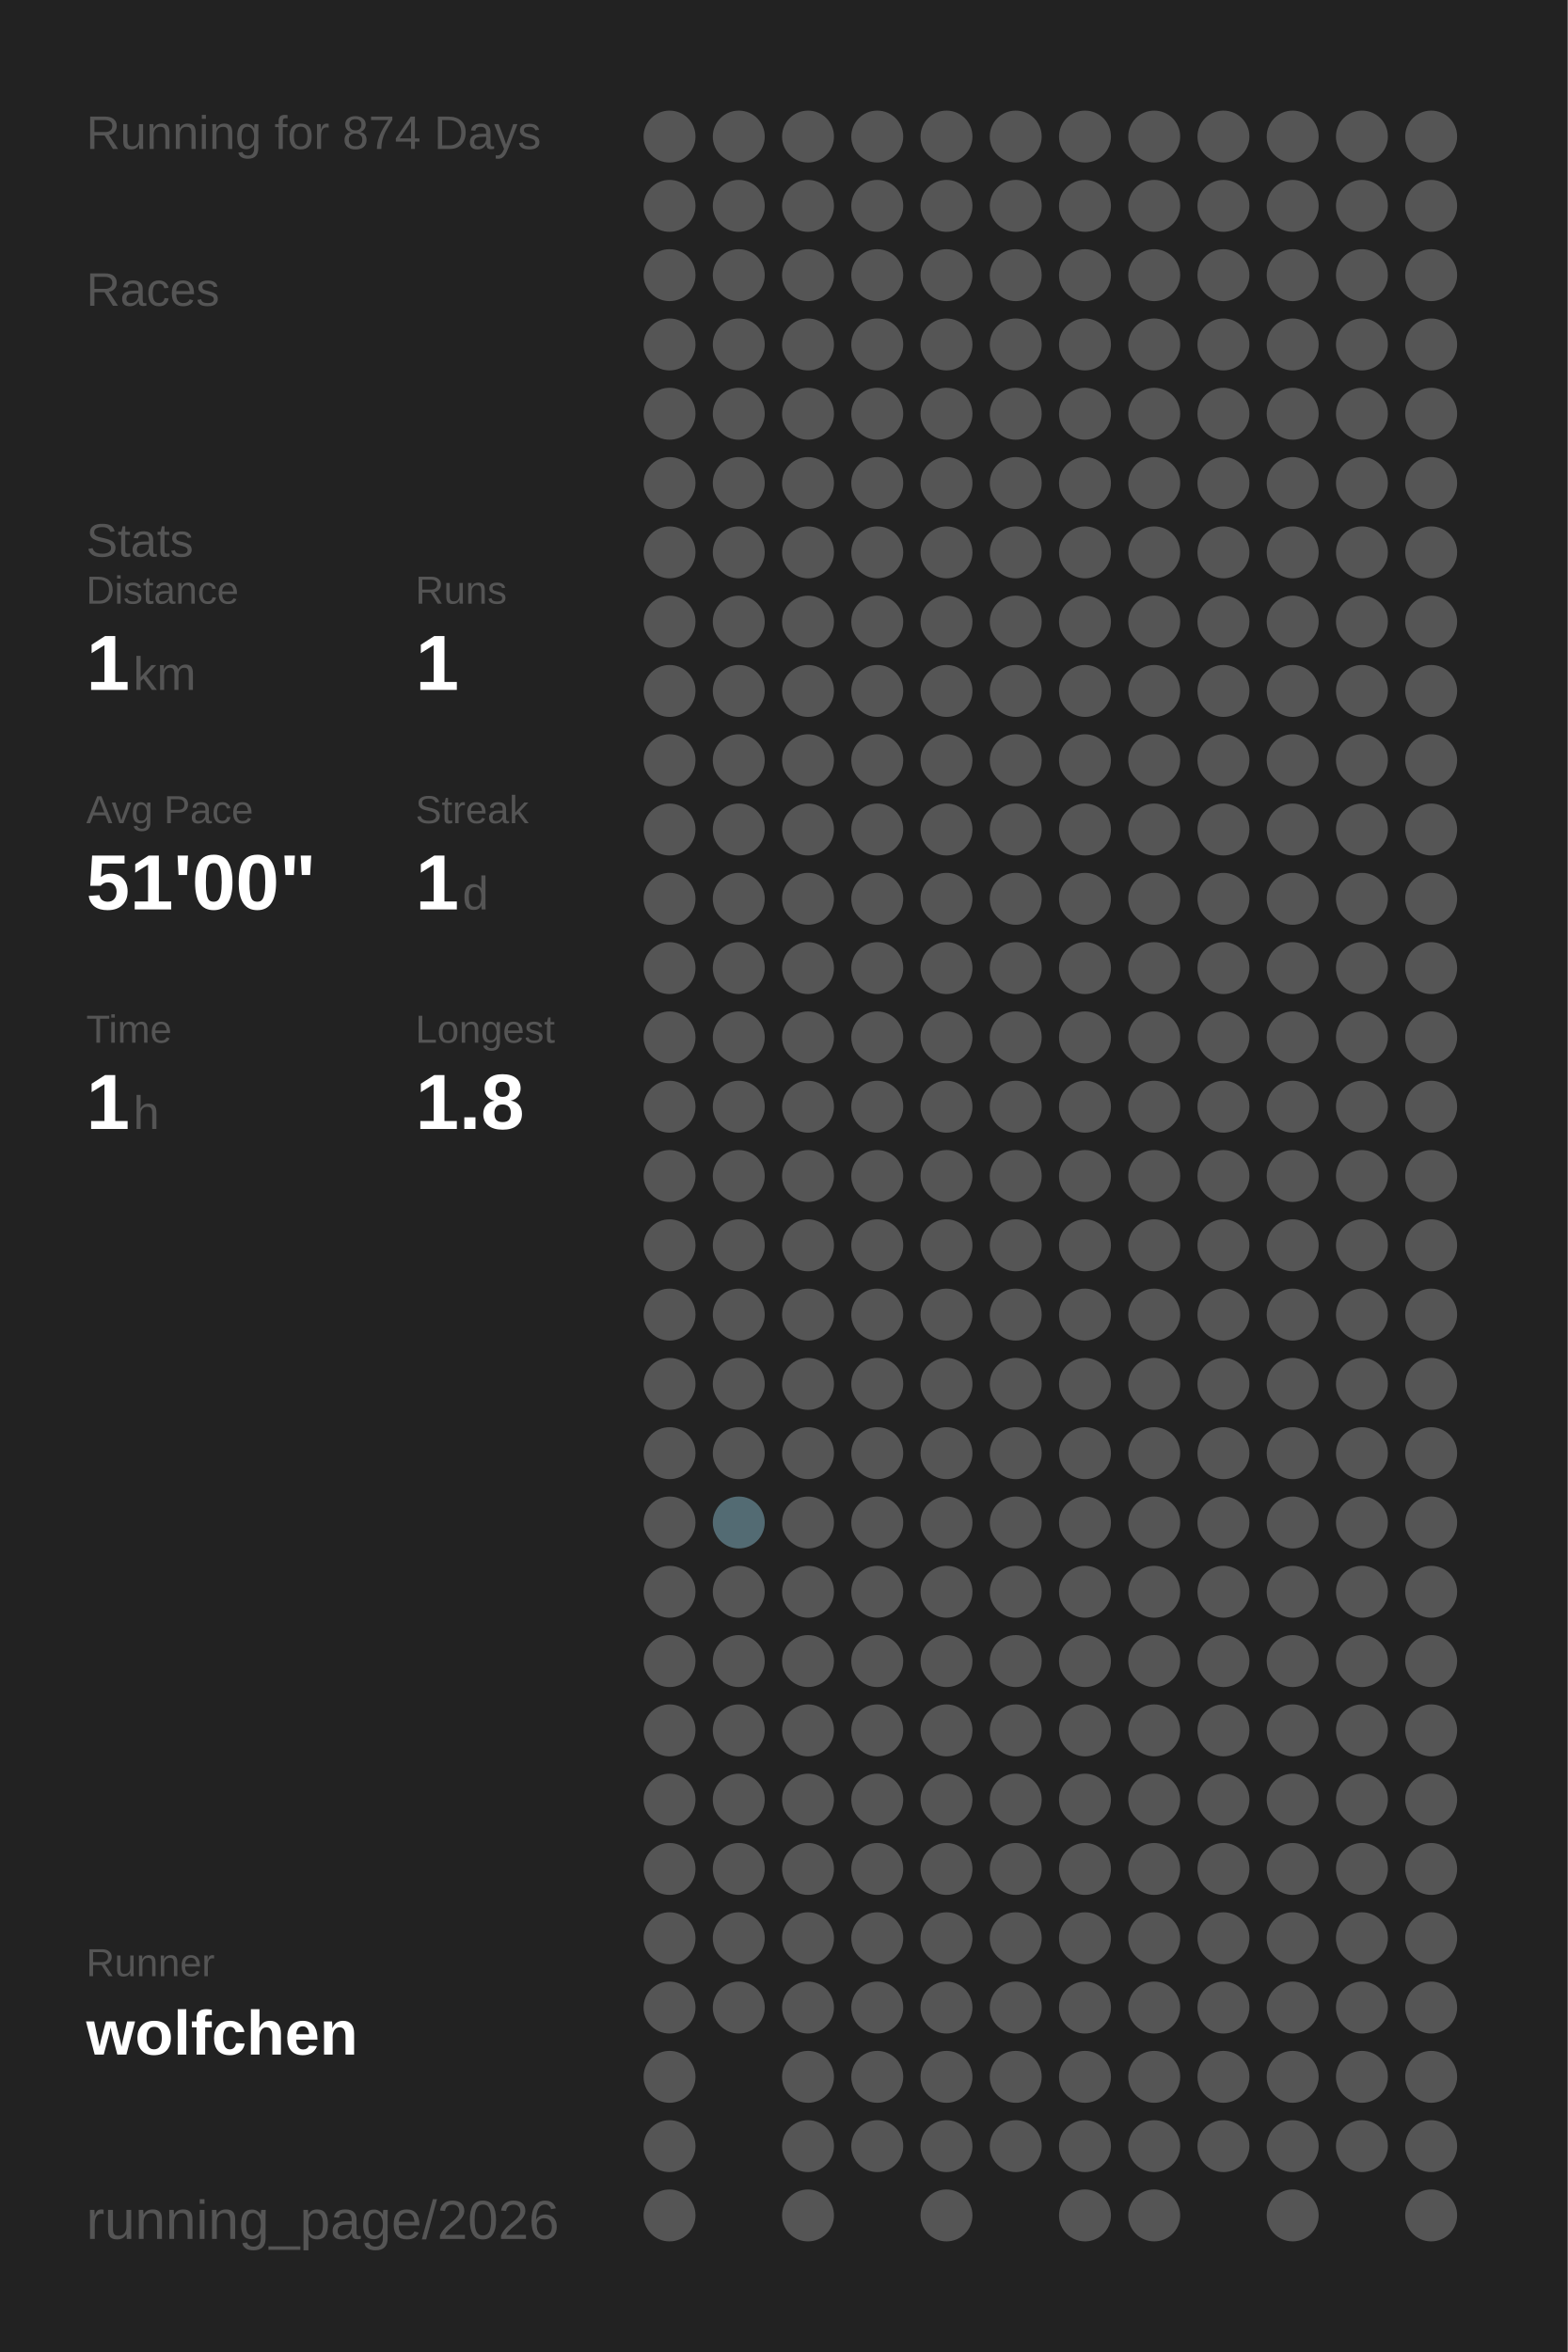
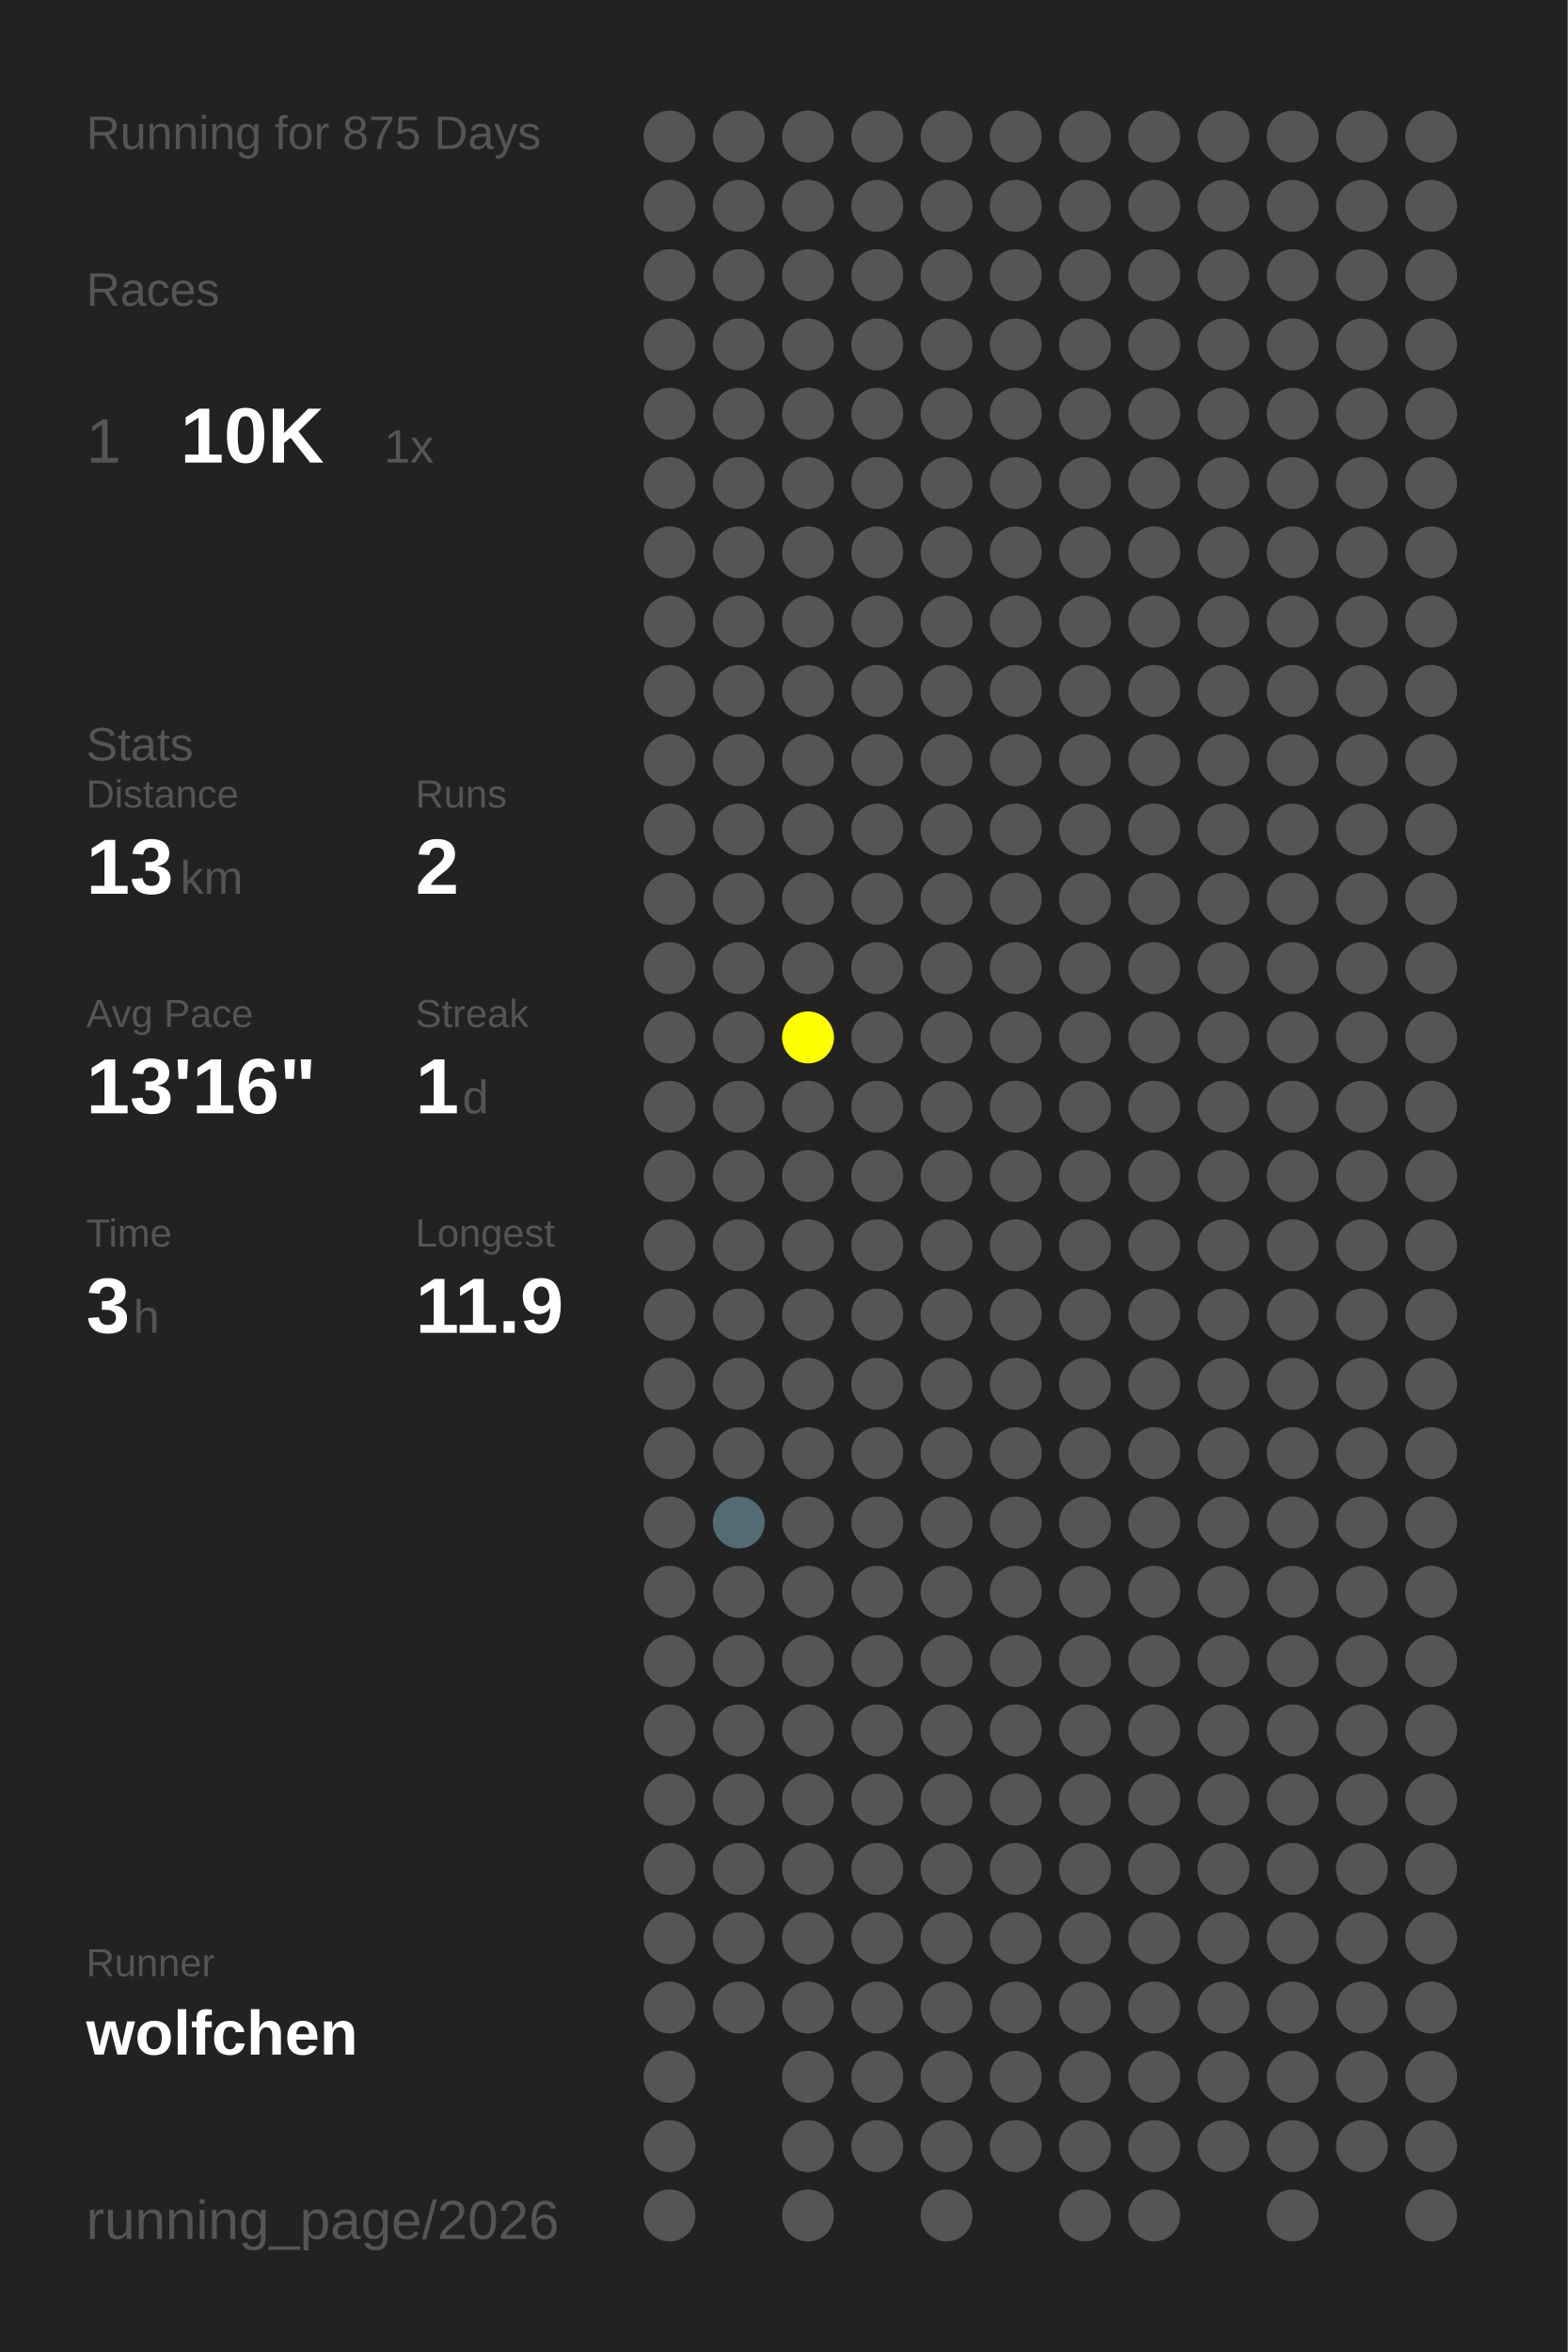
<svg xmlns="http://www.w3.org/2000/svg" baseProfile="full" height="300mm" version="1.1" viewBox="0,0,200,300" width="200mm">
  <defs />
  <rect fill="#222222" height="300" width="200" x="0" y="0" />
-   <text fill="#555555" style="font-size:6px; font-family:Arial;" x="11" y="19">Running for 874 Days</text>
+   <text fill="#555555" style="font-size:6px; font-family:Arial;" x="11" y="19">Running for 875 Days</text>
  <text fill="#555555" style="font-size:6px; font-family:Arial;" x="11" y="39">Races</text>
-   <text fill="#555555" style="font-size:6px; font-family:Arial;" x="11" y="71">Stats</text>
-   <text fill="#555555" style="font-size:5px; font-family:Arial;" x="11" y="77">Distance</text>
-   <text fill="#FFFFFF" style="font-size:10px; font-family:Arial; font-weight:bold;" x="11" y="88">1</text>
-   <text fill="#555555" style="font-size:6px; font-family:Arial;" x="17" y="88">km</text>
-   <text fill="#555555" style="font-size:5px; font-family:Arial;" x="53" y="77">Runs</text>
-   <text fill="#FFFFFF" style="font-size:10px; font-family:Arial; font-weight:bold;" x="53" y="88">1</text>
-   <text fill="#555555" style="font-size:5px; font-family:Arial;" x="11" y="105">Avg Pace</text>
-   <text fill="#FFFFFF" style="font-size:10px; font-family:Arial; font-weight:bold;" x="11" y="116">51'00"</text>
-   <text fill="#555555" style="font-size:5px; font-family:Arial;" x="53" y="105">Streak</text>
-   <text fill="#FFFFFF" style="font-size:10px; font-family:Arial; font-weight:bold;" x="53" y="116">1</text>
-   <text fill="#555555" style="font-size:6px; font-family:Arial;" x="59" y="116">d</text>
-   <text fill="#555555" style="font-size:5px; font-family:Arial;" x="11" y="133">Time</text>
-   <text fill="#FFFFFF" style="font-size:10px; font-family:Arial; font-weight:bold;" x="11" y="144">1</text>
-   <text fill="#555555" style="font-size:6px; font-family:Arial;" x="17" y="144">h</text>
-   <text fill="#555555" style="font-size:5px; font-family:Arial;" x="53" y="133">Longest</text>
-   <text fill="#FFFFFF" style="font-size:10px; font-family:Arial; font-weight:bold;" x="53" y="144">1.8</text>
+   <text fill="#555555" style="font-size:8px; font-family:Arial;" x="11" y="59">1</text>
+   <text fill="#FFFFFF" style="font-size:10px; font-family:Arial; font-weight:bold;" x="23" y="59">10K</text>
+   <text fill="#555555" style="font-size:6px; font-family:Arial;" x="49" y="59">1x</text>
+   <text fill="#555555" style="font-size:6px; font-family:Arial;" x="11" y="97">Stats</text>
+   <text fill="#555555" style="font-size:5px; font-family:Arial;" x="11" y="103">Distance</text>
+   <text fill="#FFFFFF" style="font-size:10px; font-family:Arial; font-weight:bold;" x="11" y="114">13</text>
+   <text fill="#555555" style="font-size:6px; font-family:Arial;" x="23" y="114">km</text>
+   <text fill="#555555" style="font-size:5px; font-family:Arial;" x="53" y="103">Runs</text>
+   <text fill="#FFFFFF" style="font-size:10px; font-family:Arial; font-weight:bold;" x="53" y="114">2</text>
+   <text fill="#555555" style="font-size:5px; font-family:Arial;" x="11" y="131">Avg Pace</text>
+   <text fill="#FFFFFF" style="font-size:10px; font-family:Arial; font-weight:bold;" x="11" y="142">13'16"</text>
+   <text fill="#555555" style="font-size:5px; font-family:Arial;" x="53" y="131">Streak</text>
+   <text fill="#FFFFFF" style="font-size:10px; font-family:Arial; font-weight:bold;" x="53" y="142">1</text>
+   <text fill="#555555" style="font-size:6px; font-family:Arial;" x="59" y="142">d</text>
+   <text fill="#555555" style="font-size:5px; font-family:Arial;" x="11" y="159">Time</text>
+   <text fill="#FFFFFF" style="font-size:10px; font-family:Arial; font-weight:bold;" x="11" y="170">3</text>
+   <text fill="#555555" style="font-size:6px; font-family:Arial;" x="17" y="170">h</text>
+   <text fill="#555555" style="font-size:5px; font-family:Arial;" x="53" y="159">Longest</text>
+   <text fill="#FFFFFF" style="font-size:10px; font-family:Arial; font-weight:bold;" x="53" y="170">11.9</text>
  <text fill="#555555" style="font-size:5px; font-family:Arial;" x="11" y="252.065">Runner</text>
  <text fill="#FFFFFF" style="font-size:8px; font-family:Arial; font-weight:bold;" x="11" y="262.065">wolfchen</text>
  <text fill="#555555" style="font-size:7px; font-family:Arial;" x="11" y="285.581">running_page/2026</text>
  <circle cx="85.417" cy="17.419" fill="#555555" r="3.312" />
  <circle cx="85.417" cy="26.258" fill="#555555" r="3.312" />
  <circle cx="85.417" cy="35.097" fill="#555555" r="3.312" />
  <circle cx="85.417" cy="43.935" fill="#555555" r="3.312" />
  <circle cx="85.417" cy="52.774" fill="#555555" r="3.312" />
  <circle cx="85.417" cy="61.613" fill="#555555" r="3.312" />
  <circle cx="85.417" cy="70.452" fill="#555555" r="3.312" />
  <circle cx="85.417" cy="79.29" fill="#555555" r="3.312" />
  <circle cx="85.417" cy="88.129" fill="#555555" r="3.312" />
  <circle cx="85.417" cy="96.968" fill="#555555" r="3.312" />
  <circle cx="85.417" cy="105.806" fill="#555555" r="3.312" />
  <circle cx="85.417" cy="114.645" fill="#555555" r="3.312" />
  <circle cx="85.417" cy="123.484" fill="#555555" r="3.312" />
  <circle cx="85.417" cy="132.323" fill="#555555" r="3.312" />
  <circle cx="85.417" cy="141.161" fill="#555555" r="3.312" />
  <circle cx="85.417" cy="150" fill="#555555" r="3.312" />
  <circle cx="85.417" cy="158.839" fill="#555555" r="3.312" />
  <circle cx="85.417" cy="167.677" fill="#555555" r="3.312" />
  <circle cx="85.417" cy="176.516" fill="#555555" r="3.312" />
  <circle cx="85.417" cy="185.355" fill="#555555" r="3.312" />
  <circle cx="85.417" cy="194.194" fill="#555555" r="3.312" />
  <circle cx="85.417" cy="203.032" fill="#555555" r="3.312" />
  <circle cx="85.417" cy="211.871" fill="#555555" r="3.312" />
  <circle cx="85.417" cy="220.71" fill="#555555" r="3.312" />
  <circle cx="85.417" cy="229.548" fill="#555555" r="3.312" />
  <circle cx="85.417" cy="238.387" fill="#555555" r="3.312" />
  <circle cx="85.417" cy="247.226" fill="#555555" r="3.312" />
  <circle cx="85.417" cy="256.065" fill="#555555" r="3.312" />
  <circle cx="85.417" cy="264.903" fill="#555555" r="3.312" />
  <circle cx="85.417" cy="273.742" fill="#555555" r="3.312" />
  <circle cx="85.417" cy="282.581" fill="#555555" r="3.312" />
  <circle cx="94.25" cy="17.419" fill="#555555" r="3.312" />
  <circle cx="94.25" cy="26.258" fill="#555555" r="3.312" />
  <circle cx="94.25" cy="35.097" fill="#555555" r="3.312" />
  <circle cx="94.25" cy="43.935" fill="#555555" r="3.312" />
  <circle cx="94.25" cy="52.774" fill="#555555" r="3.312" />
  <circle cx="94.25" cy="61.613" fill="#555555" r="3.312" />
  <circle cx="94.25" cy="70.452" fill="#555555" r="3.312" />
  <circle cx="94.25" cy="79.29" fill="#555555" r="3.312" />
  <circle cx="94.25" cy="88.129" fill="#555555" r="3.312" />
  <circle cx="94.25" cy="96.968" fill="#555555" r="3.312" />
  <circle cx="94.25" cy="105.806" fill="#555555" r="3.312" />
  <circle cx="94.25" cy="114.645" fill="#555555" r="3.312" />
  <circle cx="94.25" cy="123.484" fill="#555555" r="3.312" />
  <circle cx="94.25" cy="132.323" fill="#555555" r="3.312" />
  <circle cx="94.25" cy="141.161" fill="#555555" r="3.312" />
  <circle cx="94.25" cy="150" fill="#555555" r="3.312" />
  <circle cx="94.25" cy="158.839" fill="#555555" r="3.312" />
  <circle cx="94.25" cy="167.677" fill="#555555" r="3.312" />
  <circle cx="94.25" cy="176.516" fill="#555555" r="3.312" />
  <circle cx="94.25" cy="185.355" fill="#555555" r="3.312" />
  <circle cx="94.25" cy="194.194" fill="#536b73" r="3.312" />
  <circle cx="94.25" cy="203.032" fill="#555555" r="3.312" />
  <circle cx="94.25" cy="211.871" fill="#555555" r="3.312" />
  <circle cx="94.25" cy="220.71" fill="#555555" r="3.312" />
  <circle cx="94.25" cy="229.548" fill="#555555" r="3.312" />
  <circle cx="94.25" cy="238.387" fill="#555555" r="3.312" />
  <circle cx="94.25" cy="247.226" fill="#555555" r="3.312" />
  <circle cx="94.25" cy="256.065" fill="#555555" r="3.312" />
  <circle cx="103.083" cy="17.419" fill="#555555" r="3.312" />
  <circle cx="103.083" cy="26.258" fill="#555555" r="3.312" />
  <circle cx="103.083" cy="35.097" fill="#555555" r="3.312" />
  <circle cx="103.083" cy="43.935" fill="#555555" r="3.312" />
  <circle cx="103.083" cy="52.774" fill="#555555" r="3.312" />
  <circle cx="103.083" cy="61.613" fill="#555555" r="3.312" />
  <circle cx="103.083" cy="70.452" fill="#555555" r="3.312" />
  <circle cx="103.083" cy="79.29" fill="#555555" r="3.312" />
  <circle cx="103.083" cy="88.129" fill="#555555" r="3.312" />
  <circle cx="103.083" cy="96.968" fill="#555555" r="3.312" />
  <circle cx="103.083" cy="105.806" fill="#555555" r="3.312" />
  <circle cx="103.083" cy="114.645" fill="#555555" r="3.312" />
  <circle cx="103.083" cy="123.484" fill="#555555" r="3.312" />
-   <circle cx="103.083" cy="132.323" fill="#555555" r="3.312" />
+   <circle cx="103.083" cy="132.323" fill="#FFFF00" r="3.312" />
  <circle cx="103.083" cy="141.161" fill="#555555" r="3.312" />
  <circle cx="103.083" cy="150" fill="#555555" r="3.312" />
  <circle cx="103.083" cy="158.839" fill="#555555" r="3.312" />
  <circle cx="103.083" cy="167.677" fill="#555555" r="3.312" />
  <circle cx="103.083" cy="176.516" fill="#555555" r="3.312" />
  <circle cx="103.083" cy="185.355" fill="#555555" r="3.312" />
  <circle cx="103.083" cy="194.194" fill="#555555" r="3.312" />
  <circle cx="103.083" cy="203.032" fill="#555555" r="3.312" />
  <circle cx="103.083" cy="211.871" fill="#555555" r="3.312" />
  <circle cx="103.083" cy="220.71" fill="#555555" r="3.312" />
  <circle cx="103.083" cy="229.548" fill="#555555" r="3.312" />
  <circle cx="103.083" cy="238.387" fill="#555555" r="3.312" />
  <circle cx="103.083" cy="247.226" fill="#555555" r="3.312" />
  <circle cx="103.083" cy="256.065" fill="#555555" r="3.312" />
  <circle cx="103.083" cy="264.903" fill="#555555" r="3.312" />
  <circle cx="103.083" cy="273.742" fill="#555555" r="3.312" />
  <circle cx="103.083" cy="282.581" fill="#555555" r="3.312" />
  <circle cx="111.917" cy="17.419" fill="#555555" r="3.312" />
  <circle cx="111.917" cy="26.258" fill="#555555" r="3.312" />
  <circle cx="111.917" cy="35.097" fill="#555555" r="3.312" />
  <circle cx="111.917" cy="43.935" fill="#555555" r="3.312" />
  <circle cx="111.917" cy="52.774" fill="#555555" r="3.312" />
  <circle cx="111.917" cy="61.613" fill="#555555" r="3.312" />
  <circle cx="111.917" cy="70.452" fill="#555555" r="3.312" />
  <circle cx="111.917" cy="79.29" fill="#555555" r="3.312" />
  <circle cx="111.917" cy="88.129" fill="#555555" r="3.312" />
  <circle cx="111.917" cy="96.968" fill="#555555" r="3.312" />
  <circle cx="111.917" cy="105.806" fill="#555555" r="3.312" />
  <circle cx="111.917" cy="114.645" fill="#555555" r="3.312" />
  <circle cx="111.917" cy="123.484" fill="#555555" r="3.312" />
  <circle cx="111.917" cy="132.323" fill="#555555" r="3.312" />
  <circle cx="111.917" cy="141.161" fill="#555555" r="3.312" />
  <circle cx="111.917" cy="150" fill="#555555" r="3.312" />
  <circle cx="111.917" cy="158.839" fill="#555555" r="3.312" />
  <circle cx="111.917" cy="167.677" fill="#555555" r="3.312" />
  <circle cx="111.917" cy="176.516" fill="#555555" r="3.312" />
  <circle cx="111.917" cy="185.355" fill="#555555" r="3.312" />
  <circle cx="111.917" cy="194.194" fill="#555555" r="3.312" />
  <circle cx="111.917" cy="203.032" fill="#555555" r="3.312" />
  <circle cx="111.917" cy="211.871" fill="#555555" r="3.312" />
  <circle cx="111.917" cy="220.71" fill="#555555" r="3.312" />
  <circle cx="111.917" cy="229.548" fill="#555555" r="3.312" />
  <circle cx="111.917" cy="238.387" fill="#555555" r="3.312" />
  <circle cx="111.917" cy="247.226" fill="#555555" r="3.312" />
  <circle cx="111.917" cy="256.065" fill="#555555" r="3.312" />
  <circle cx="111.917" cy="264.903" fill="#555555" r="3.312" />
  <circle cx="111.917" cy="273.742" fill="#555555" r="3.312" />
  <circle cx="120.75" cy="17.419" fill="#555555" r="3.312" />
  <circle cx="120.75" cy="26.258" fill="#555555" r="3.312" />
  <circle cx="120.75" cy="35.097" fill="#555555" r="3.312" />
  <circle cx="120.75" cy="43.935" fill="#555555" r="3.312" />
  <circle cx="120.75" cy="52.774" fill="#555555" r="3.312" />
  <circle cx="120.75" cy="61.613" fill="#555555" r="3.312" />
  <circle cx="120.75" cy="70.452" fill="#555555" r="3.312" />
  <circle cx="120.75" cy="79.29" fill="#555555" r="3.312" />
  <circle cx="120.75" cy="88.129" fill="#555555" r="3.312" />
  <circle cx="120.75" cy="96.968" fill="#555555" r="3.312" />
  <circle cx="120.75" cy="105.806" fill="#555555" r="3.312" />
  <circle cx="120.75" cy="114.645" fill="#555555" r="3.312" />
  <circle cx="120.75" cy="123.484" fill="#555555" r="3.312" />
  <circle cx="120.75" cy="132.323" fill="#555555" r="3.312" />
  <circle cx="120.75" cy="141.161" fill="#555555" r="3.312" />
  <circle cx="120.75" cy="150" fill="#555555" r="3.312" />
  <circle cx="120.75" cy="158.839" fill="#555555" r="3.312" />
  <circle cx="120.75" cy="167.677" fill="#555555" r="3.312" />
  <circle cx="120.75" cy="176.516" fill="#555555" r="3.312" />
  <circle cx="120.75" cy="185.355" fill="#555555" r="3.312" />
  <circle cx="120.75" cy="194.194" fill="#555555" r="3.312" />
  <circle cx="120.75" cy="203.032" fill="#555555" r="3.312" />
  <circle cx="120.75" cy="211.871" fill="#555555" r="3.312" />
  <circle cx="120.75" cy="220.71" fill="#555555" r="3.312" />
  <circle cx="120.75" cy="229.548" fill="#555555" r="3.312" />
  <circle cx="120.75" cy="238.387" fill="#555555" r="3.312" />
  <circle cx="120.75" cy="247.226" fill="#555555" r="3.312" />
  <circle cx="120.75" cy="256.065" fill="#555555" r="3.312" />
  <circle cx="120.75" cy="264.903" fill="#555555" r="3.312" />
  <circle cx="120.75" cy="273.742" fill="#555555" r="3.312" />
  <circle cx="120.75" cy="282.581" fill="#555555" r="3.312" />
  <circle cx="129.583" cy="17.419" fill="#555555" r="3.312" />
  <circle cx="129.583" cy="26.258" fill="#555555" r="3.312" />
  <circle cx="129.583" cy="35.097" fill="#555555" r="3.312" />
  <circle cx="129.583" cy="43.935" fill="#555555" r="3.312" />
  <circle cx="129.583" cy="52.774" fill="#555555" r="3.312" />
  <circle cx="129.583" cy="61.613" fill="#555555" r="3.312" />
  <circle cx="129.583" cy="70.452" fill="#555555" r="3.312" />
  <circle cx="129.583" cy="79.29" fill="#555555" r="3.312" />
  <circle cx="129.583" cy="88.129" fill="#555555" r="3.312" />
  <circle cx="129.583" cy="96.968" fill="#555555" r="3.312" />
  <circle cx="129.583" cy="105.806" fill="#555555" r="3.312" />
  <circle cx="129.583" cy="114.645" fill="#555555" r="3.312" />
  <circle cx="129.583" cy="123.484" fill="#555555" r="3.312" />
  <circle cx="129.583" cy="132.323" fill="#555555" r="3.312" />
  <circle cx="129.583" cy="141.161" fill="#555555" r="3.312" />
  <circle cx="129.583" cy="150" fill="#555555" r="3.312" />
  <circle cx="129.583" cy="158.839" fill="#555555" r="3.312" />
  <circle cx="129.583" cy="167.677" fill="#555555" r="3.312" />
  <circle cx="129.583" cy="176.516" fill="#555555" r="3.312" />
  <circle cx="129.583" cy="185.355" fill="#555555" r="3.312" />
  <circle cx="129.583" cy="194.194" fill="#555555" r="3.312" />
  <circle cx="129.583" cy="203.032" fill="#555555" r="3.312" />
  <circle cx="129.583" cy="211.871" fill="#555555" r="3.312" />
  <circle cx="129.583" cy="220.71" fill="#555555" r="3.312" />
  <circle cx="129.583" cy="229.548" fill="#555555" r="3.312" />
  <circle cx="129.583" cy="238.387" fill="#555555" r="3.312" />
  <circle cx="129.583" cy="247.226" fill="#555555" r="3.312" />
  <circle cx="129.583" cy="256.065" fill="#555555" r="3.312" />
  <circle cx="129.583" cy="264.903" fill="#555555" r="3.312" />
  <circle cx="129.583" cy="273.742" fill="#555555" r="3.312" />
  <circle cx="138.417" cy="17.419" fill="#555555" r="3.312" />
  <circle cx="138.417" cy="26.258" fill="#555555" r="3.312" />
  <circle cx="138.417" cy="35.097" fill="#555555" r="3.312" />
  <circle cx="138.417" cy="43.935" fill="#555555" r="3.312" />
  <circle cx="138.417" cy="52.774" fill="#555555" r="3.312" />
  <circle cx="138.417" cy="61.613" fill="#555555" r="3.312" />
  <circle cx="138.417" cy="70.452" fill="#555555" r="3.312" />
  <circle cx="138.417" cy="79.29" fill="#555555" r="3.312" />
  <circle cx="138.417" cy="88.129" fill="#555555" r="3.312" />
  <circle cx="138.417" cy="96.968" fill="#555555" r="3.312" />
  <circle cx="138.417" cy="105.806" fill="#555555" r="3.312" />
  <circle cx="138.417" cy="114.645" fill="#555555" r="3.312" />
  <circle cx="138.417" cy="123.484" fill="#555555" r="3.312" />
  <circle cx="138.417" cy="132.323" fill="#555555" r="3.312" />
  <circle cx="138.417" cy="141.161" fill="#555555" r="3.312" />
  <circle cx="138.417" cy="150" fill="#555555" r="3.312" />
  <circle cx="138.417" cy="158.839" fill="#555555" r="3.312" />
  <circle cx="138.417" cy="167.677" fill="#555555" r="3.312" />
  <circle cx="138.417" cy="176.516" fill="#555555" r="3.312" />
  <circle cx="138.417" cy="185.355" fill="#555555" r="3.312" />
  <circle cx="138.417" cy="194.194" fill="#555555" r="3.312" />
  <circle cx="138.417" cy="203.032" fill="#555555" r="3.312" />
  <circle cx="138.417" cy="211.871" fill="#555555" r="3.312" />
  <circle cx="138.417" cy="220.71" fill="#555555" r="3.312" />
  <circle cx="138.417" cy="229.548" fill="#555555" r="3.312" />
  <circle cx="138.417" cy="238.387" fill="#555555" r="3.312" />
  <circle cx="138.417" cy="247.226" fill="#555555" r="3.312" />
  <circle cx="138.417" cy="256.065" fill="#555555" r="3.312" />
  <circle cx="138.417" cy="264.903" fill="#555555" r="3.312" />
  <circle cx="138.417" cy="273.742" fill="#555555" r="3.312" />
  <circle cx="138.417" cy="282.581" fill="#555555" r="3.312" />
  <circle cx="147.25" cy="17.419" fill="#555555" r="3.312" />
  <circle cx="147.25" cy="26.258" fill="#555555" r="3.312" />
  <circle cx="147.25" cy="35.097" fill="#555555" r="3.312" />
  <circle cx="147.25" cy="43.935" fill="#555555" r="3.312" />
  <circle cx="147.25" cy="52.774" fill="#555555" r="3.312" />
  <circle cx="147.25" cy="61.613" fill="#555555" r="3.312" />
  <circle cx="147.25" cy="70.452" fill="#555555" r="3.312" />
  <circle cx="147.25" cy="79.29" fill="#555555" r="3.312" />
  <circle cx="147.25" cy="88.129" fill="#555555" r="3.312" />
  <circle cx="147.25" cy="96.968" fill="#555555" r="3.312" />
  <circle cx="147.25" cy="105.806" fill="#555555" r="3.312" />
  <circle cx="147.25" cy="114.645" fill="#555555" r="3.312" />
  <circle cx="147.25" cy="123.484" fill="#555555" r="3.312" />
  <circle cx="147.25" cy="132.323" fill="#555555" r="3.312" />
  <circle cx="147.25" cy="141.161" fill="#555555" r="3.312" />
  <circle cx="147.25" cy="150" fill="#555555" r="3.312" />
  <circle cx="147.25" cy="158.839" fill="#555555" r="3.312" />
  <circle cx="147.25" cy="167.677" fill="#555555" r="3.312" />
  <circle cx="147.25" cy="176.516" fill="#555555" r="3.312" />
  <circle cx="147.25" cy="185.355" fill="#555555" r="3.312" />
  <circle cx="147.25" cy="194.194" fill="#555555" r="3.312" />
  <circle cx="147.25" cy="203.032" fill="#555555" r="3.312" />
  <circle cx="147.25" cy="211.871" fill="#555555" r="3.312" />
  <circle cx="147.25" cy="220.71" fill="#555555" r="3.312" />
  <circle cx="147.25" cy="229.548" fill="#555555" r="3.312" />
  <circle cx="147.25" cy="238.387" fill="#555555" r="3.312" />
  <circle cx="147.25" cy="247.226" fill="#555555" r="3.312" />
  <circle cx="147.25" cy="256.065" fill="#555555" r="3.312" />
  <circle cx="147.25" cy="264.903" fill="#555555" r="3.312" />
  <circle cx="147.25" cy="273.742" fill="#555555" r="3.312" />
  <circle cx="147.25" cy="282.581" fill="#555555" r="3.312" />
  <circle cx="156.083" cy="17.419" fill="#555555" r="3.312" />
  <circle cx="156.083" cy="26.258" fill="#555555" r="3.312" />
  <circle cx="156.083" cy="35.097" fill="#555555" r="3.312" />
  <circle cx="156.083" cy="43.935" fill="#555555" r="3.312" />
  <circle cx="156.083" cy="52.774" fill="#555555" r="3.312" />
  <circle cx="156.083" cy="61.613" fill="#555555" r="3.312" />
  <circle cx="156.083" cy="70.452" fill="#555555" r="3.312" />
  <circle cx="156.083" cy="79.29" fill="#555555" r="3.312" />
  <circle cx="156.083" cy="88.129" fill="#555555" r="3.312" />
  <circle cx="156.083" cy="96.968" fill="#555555" r="3.312" />
  <circle cx="156.083" cy="105.806" fill="#555555" r="3.312" />
  <circle cx="156.083" cy="114.645" fill="#555555" r="3.312" />
  <circle cx="156.083" cy="123.484" fill="#555555" r="3.312" />
  <circle cx="156.083" cy="132.323" fill="#555555" r="3.312" />
  <circle cx="156.083" cy="141.161" fill="#555555" r="3.312" />
  <circle cx="156.083" cy="150" fill="#555555" r="3.312" />
  <circle cx="156.083" cy="158.839" fill="#555555" r="3.312" />
  <circle cx="156.083" cy="167.677" fill="#555555" r="3.312" />
  <circle cx="156.083" cy="176.516" fill="#555555" r="3.312" />
  <circle cx="156.083" cy="185.355" fill="#555555" r="3.312" />
  <circle cx="156.083" cy="194.194" fill="#555555" r="3.312" />
  <circle cx="156.083" cy="203.032" fill="#555555" r="3.312" />
  <circle cx="156.083" cy="211.871" fill="#555555" r="3.312" />
  <circle cx="156.083" cy="220.71" fill="#555555" r="3.312" />
  <circle cx="156.083" cy="229.548" fill="#555555" r="3.312" />
  <circle cx="156.083" cy="238.387" fill="#555555" r="3.312" />
  <circle cx="156.083" cy="247.226" fill="#555555" r="3.312" />
  <circle cx="156.083" cy="256.065" fill="#555555" r="3.312" />
  <circle cx="156.083" cy="264.903" fill="#555555" r="3.312" />
  <circle cx="156.083" cy="273.742" fill="#555555" r="3.312" />
  <circle cx="164.917" cy="17.419" fill="#555555" r="3.312" />
  <circle cx="164.917" cy="26.258" fill="#555555" r="3.312" />
  <circle cx="164.917" cy="35.097" fill="#555555" r="3.312" />
  <circle cx="164.917" cy="43.935" fill="#555555" r="3.312" />
  <circle cx="164.917" cy="52.774" fill="#555555" r="3.312" />
  <circle cx="164.917" cy="61.613" fill="#555555" r="3.312" />
  <circle cx="164.917" cy="70.452" fill="#555555" r="3.312" />
  <circle cx="164.917" cy="79.29" fill="#555555" r="3.312" />
  <circle cx="164.917" cy="88.129" fill="#555555" r="3.312" />
  <circle cx="164.917" cy="96.968" fill="#555555" r="3.312" />
  <circle cx="164.917" cy="105.806" fill="#555555" r="3.312" />
  <circle cx="164.917" cy="114.645" fill="#555555" r="3.312" />
  <circle cx="164.917" cy="123.484" fill="#555555" r="3.312" />
  <circle cx="164.917" cy="132.323" fill="#555555" r="3.312" />
  <circle cx="164.917" cy="141.161" fill="#555555" r="3.312" />
  <circle cx="164.917" cy="150" fill="#555555" r="3.312" />
  <circle cx="164.917" cy="158.839" fill="#555555" r="3.312" />
  <circle cx="164.917" cy="167.677" fill="#555555" r="3.312" />
  <circle cx="164.917" cy="176.516" fill="#555555" r="3.312" />
  <circle cx="164.917" cy="185.355" fill="#555555" r="3.312" />
  <circle cx="164.917" cy="194.194" fill="#555555" r="3.312" />
  <circle cx="164.917" cy="203.032" fill="#555555" r="3.312" />
  <circle cx="164.917" cy="211.871" fill="#555555" r="3.312" />
  <circle cx="164.917" cy="220.71" fill="#555555" r="3.312" />
  <circle cx="164.917" cy="229.548" fill="#555555" r="3.312" />
  <circle cx="164.917" cy="238.387" fill="#555555" r="3.312" />
  <circle cx="164.917" cy="247.226" fill="#555555" r="3.312" />
  <circle cx="164.917" cy="256.065" fill="#555555" r="3.312" />
  <circle cx="164.917" cy="264.903" fill="#555555" r="3.312" />
  <circle cx="164.917" cy="273.742" fill="#555555" r="3.312" />
  <circle cx="164.917" cy="282.581" fill="#555555" r="3.312" />
  <circle cx="173.75" cy="17.419" fill="#555555" r="3.312" />
  <circle cx="173.75" cy="26.258" fill="#555555" r="3.312" />
  <circle cx="173.75" cy="35.097" fill="#555555" r="3.312" />
  <circle cx="173.75" cy="43.935" fill="#555555" r="3.312" />
  <circle cx="173.75" cy="52.774" fill="#555555" r="3.312" />
  <circle cx="173.75" cy="61.613" fill="#555555" r="3.312" />
  <circle cx="173.75" cy="70.452" fill="#555555" r="3.312" />
  <circle cx="173.75" cy="79.29" fill="#555555" r="3.312" />
  <circle cx="173.75" cy="88.129" fill="#555555" r="3.312" />
  <circle cx="173.75" cy="96.968" fill="#555555" r="3.312" />
  <circle cx="173.75" cy="105.806" fill="#555555" r="3.312" />
  <circle cx="173.75" cy="114.645" fill="#555555" r="3.312" />
  <circle cx="173.75" cy="123.484" fill="#555555" r="3.312" />
  <circle cx="173.75" cy="132.323" fill="#555555" r="3.312" />
  <circle cx="173.75" cy="141.161" fill="#555555" r="3.312" />
  <circle cx="173.75" cy="150" fill="#555555" r="3.312" />
  <circle cx="173.75" cy="158.839" fill="#555555" r="3.312" />
  <circle cx="173.75" cy="167.677" fill="#555555" r="3.312" />
  <circle cx="173.75" cy="176.516" fill="#555555" r="3.312" />
  <circle cx="173.75" cy="185.355" fill="#555555" r="3.312" />
  <circle cx="173.75" cy="194.194" fill="#555555" r="3.312" />
  <circle cx="173.75" cy="203.032" fill="#555555" r="3.312" />
  <circle cx="173.75" cy="211.871" fill="#555555" r="3.312" />
  <circle cx="173.75" cy="220.71" fill="#555555" r="3.312" />
  <circle cx="173.75" cy="229.548" fill="#555555" r="3.312" />
  <circle cx="173.75" cy="238.387" fill="#555555" r="3.312" />
  <circle cx="173.75" cy="247.226" fill="#555555" r="3.312" />
  <circle cx="173.75" cy="256.065" fill="#555555" r="3.312" />
  <circle cx="173.75" cy="264.903" fill="#555555" r="3.312" />
  <circle cx="173.75" cy="273.742" fill="#555555" r="3.312" />
  <circle cx="182.583" cy="17.419" fill="#555555" r="3.312" />
  <circle cx="182.583" cy="26.258" fill="#555555" r="3.312" />
  <circle cx="182.583" cy="35.097" fill="#555555" r="3.312" />
  <circle cx="182.583" cy="43.935" fill="#555555" r="3.312" />
  <circle cx="182.583" cy="52.774" fill="#555555" r="3.312" />
  <circle cx="182.583" cy="61.613" fill="#555555" r="3.312" />
  <circle cx="182.583" cy="70.452" fill="#555555" r="3.312" />
  <circle cx="182.583" cy="79.29" fill="#555555" r="3.312" />
  <circle cx="182.583" cy="88.129" fill="#555555" r="3.312" />
  <circle cx="182.583" cy="96.968" fill="#555555" r="3.312" />
  <circle cx="182.583" cy="105.806" fill="#555555" r="3.312" />
  <circle cx="182.583" cy="114.645" fill="#555555" r="3.312" />
  <circle cx="182.583" cy="123.484" fill="#555555" r="3.312" />
  <circle cx="182.583" cy="132.323" fill="#555555" r="3.312" />
  <circle cx="182.583" cy="141.161" fill="#555555" r="3.312" />
  <circle cx="182.583" cy="150" fill="#555555" r="3.312" />
  <circle cx="182.583" cy="158.839" fill="#555555" r="3.312" />
  <circle cx="182.583" cy="167.677" fill="#555555" r="3.312" />
  <circle cx="182.583" cy="176.516" fill="#555555" r="3.312" />
  <circle cx="182.583" cy="185.355" fill="#555555" r="3.312" />
  <circle cx="182.583" cy="194.194" fill="#555555" r="3.312" />
  <circle cx="182.583" cy="203.032" fill="#555555" r="3.312" />
  <circle cx="182.583" cy="211.871" fill="#555555" r="3.312" />
  <circle cx="182.583" cy="220.71" fill="#555555" r="3.312" />
  <circle cx="182.583" cy="229.548" fill="#555555" r="3.312" />
  <circle cx="182.583" cy="238.387" fill="#555555" r="3.312" />
  <circle cx="182.583" cy="247.226" fill="#555555" r="3.312" />
  <circle cx="182.583" cy="256.065" fill="#555555" r="3.312" />
  <circle cx="182.583" cy="264.903" fill="#555555" r="3.312" />
  <circle cx="182.583" cy="273.742" fill="#555555" r="3.312" />
  <circle cx="182.583" cy="282.581" fill="#555555" r="3.312" />
</svg>
